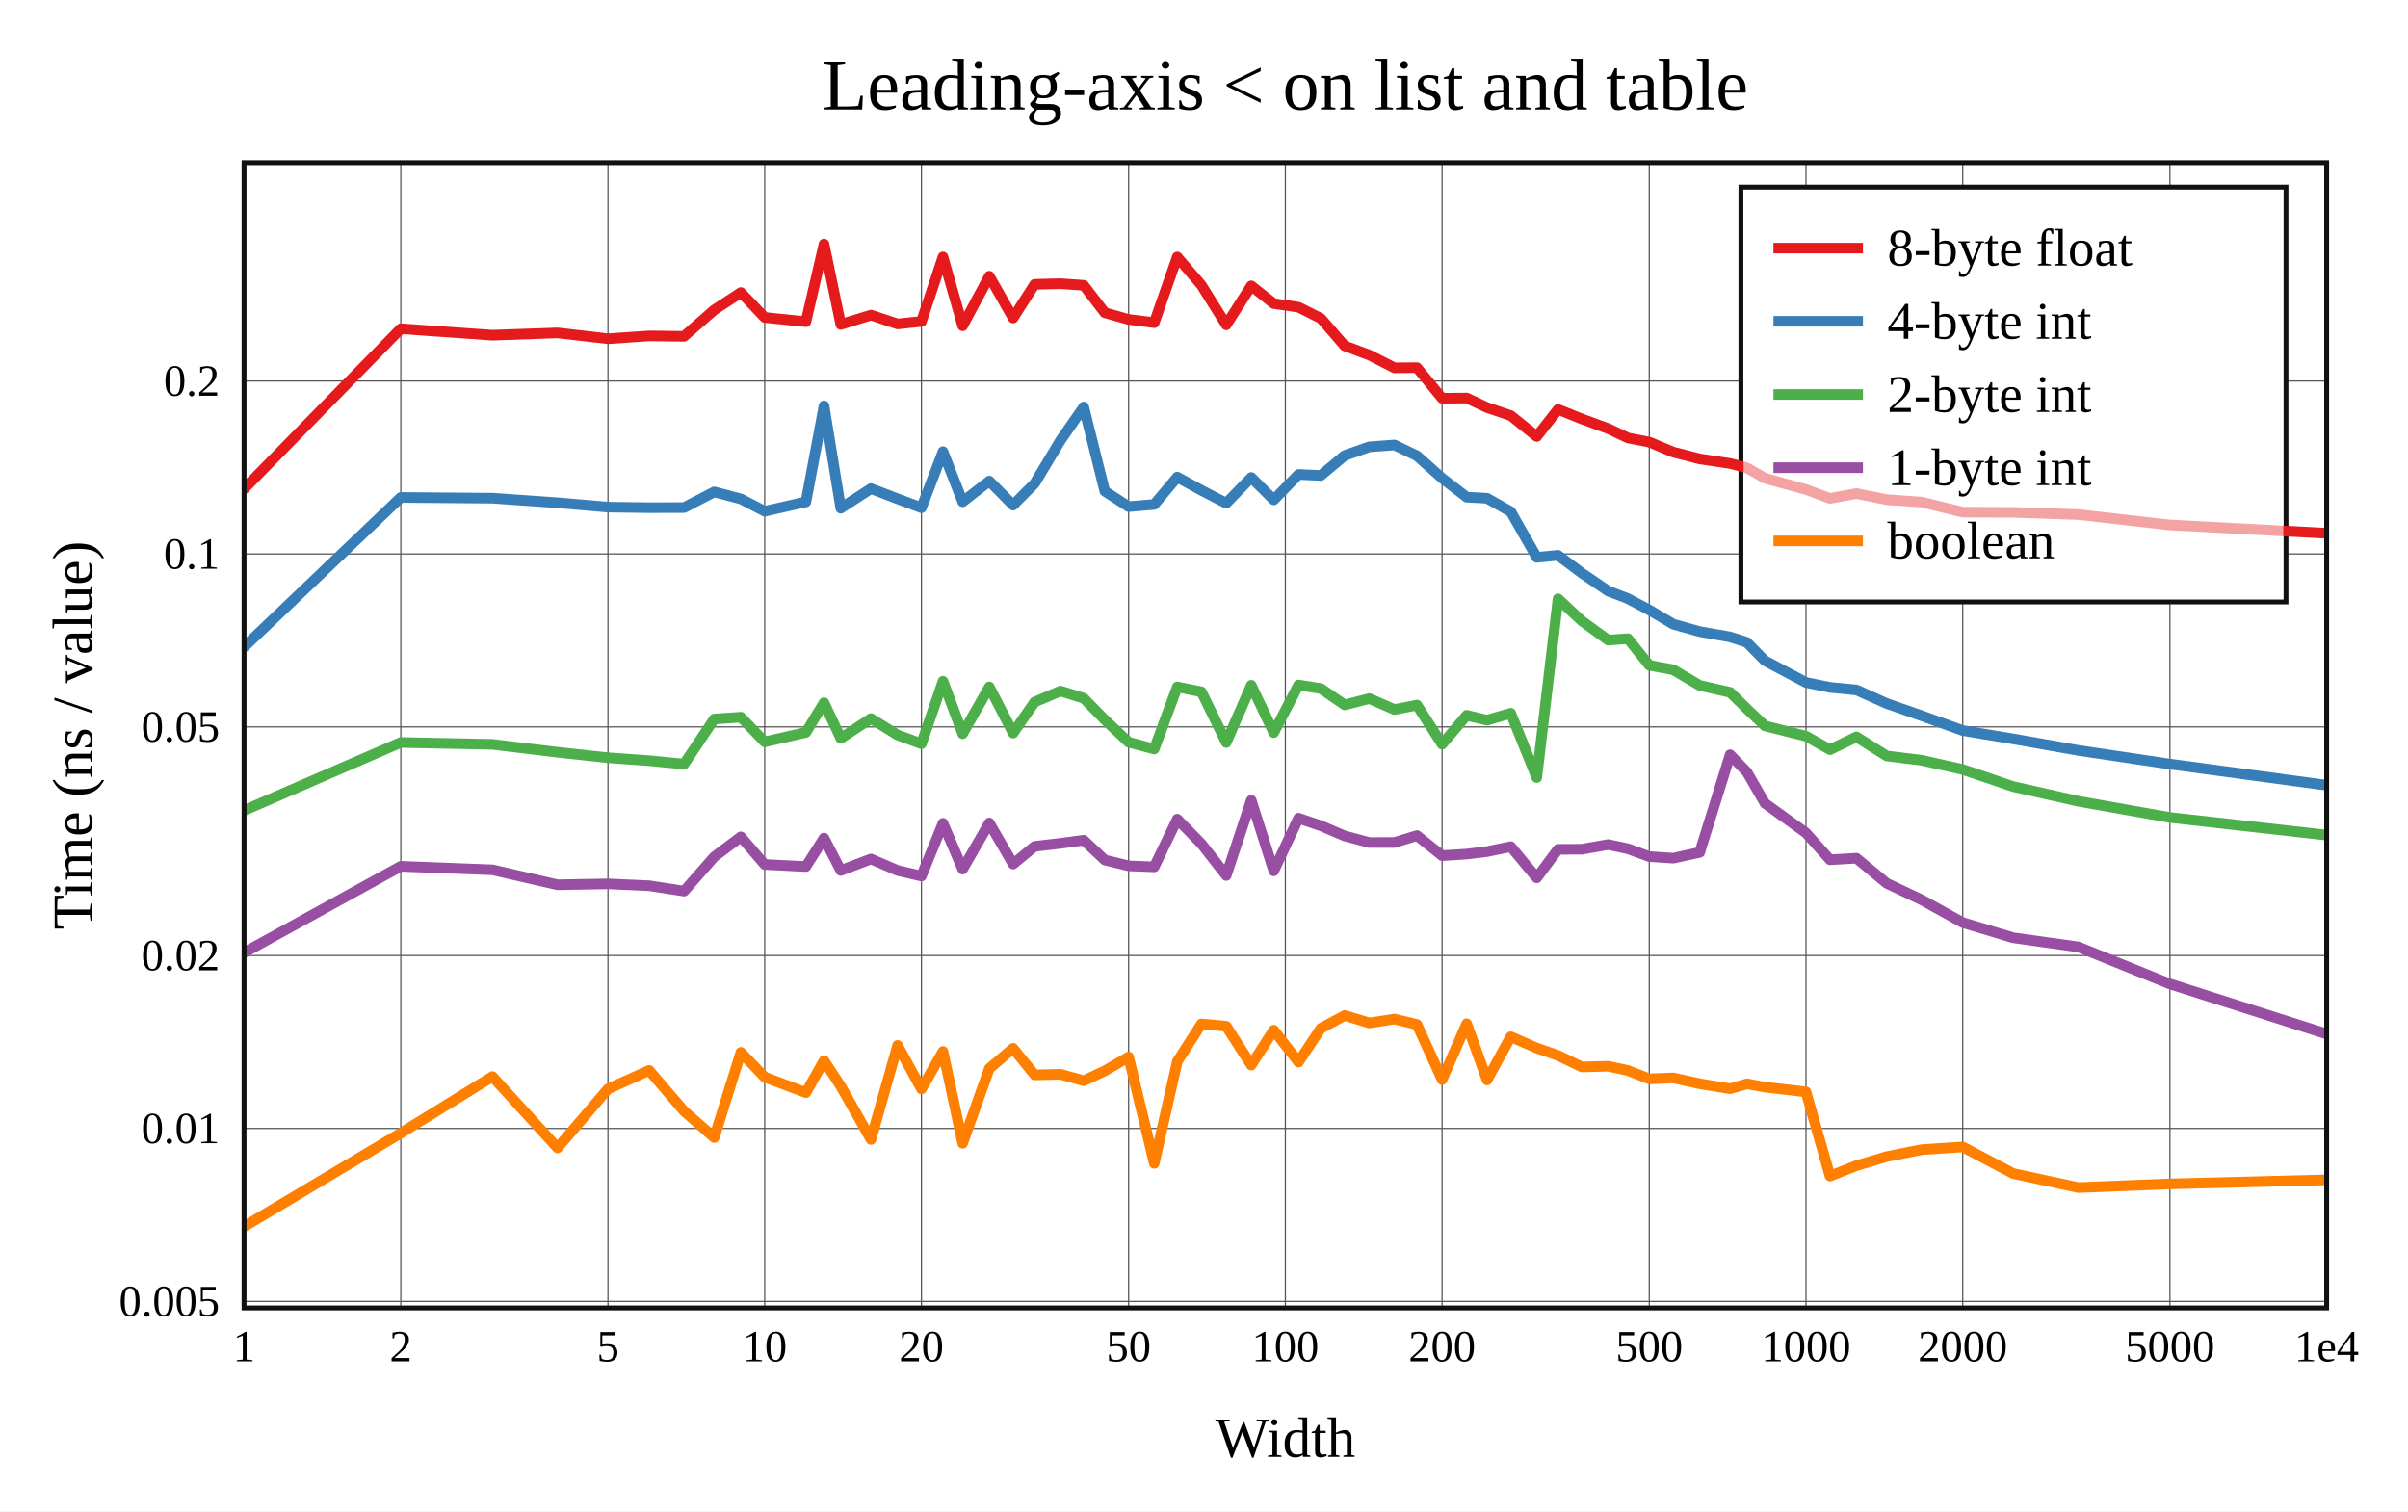
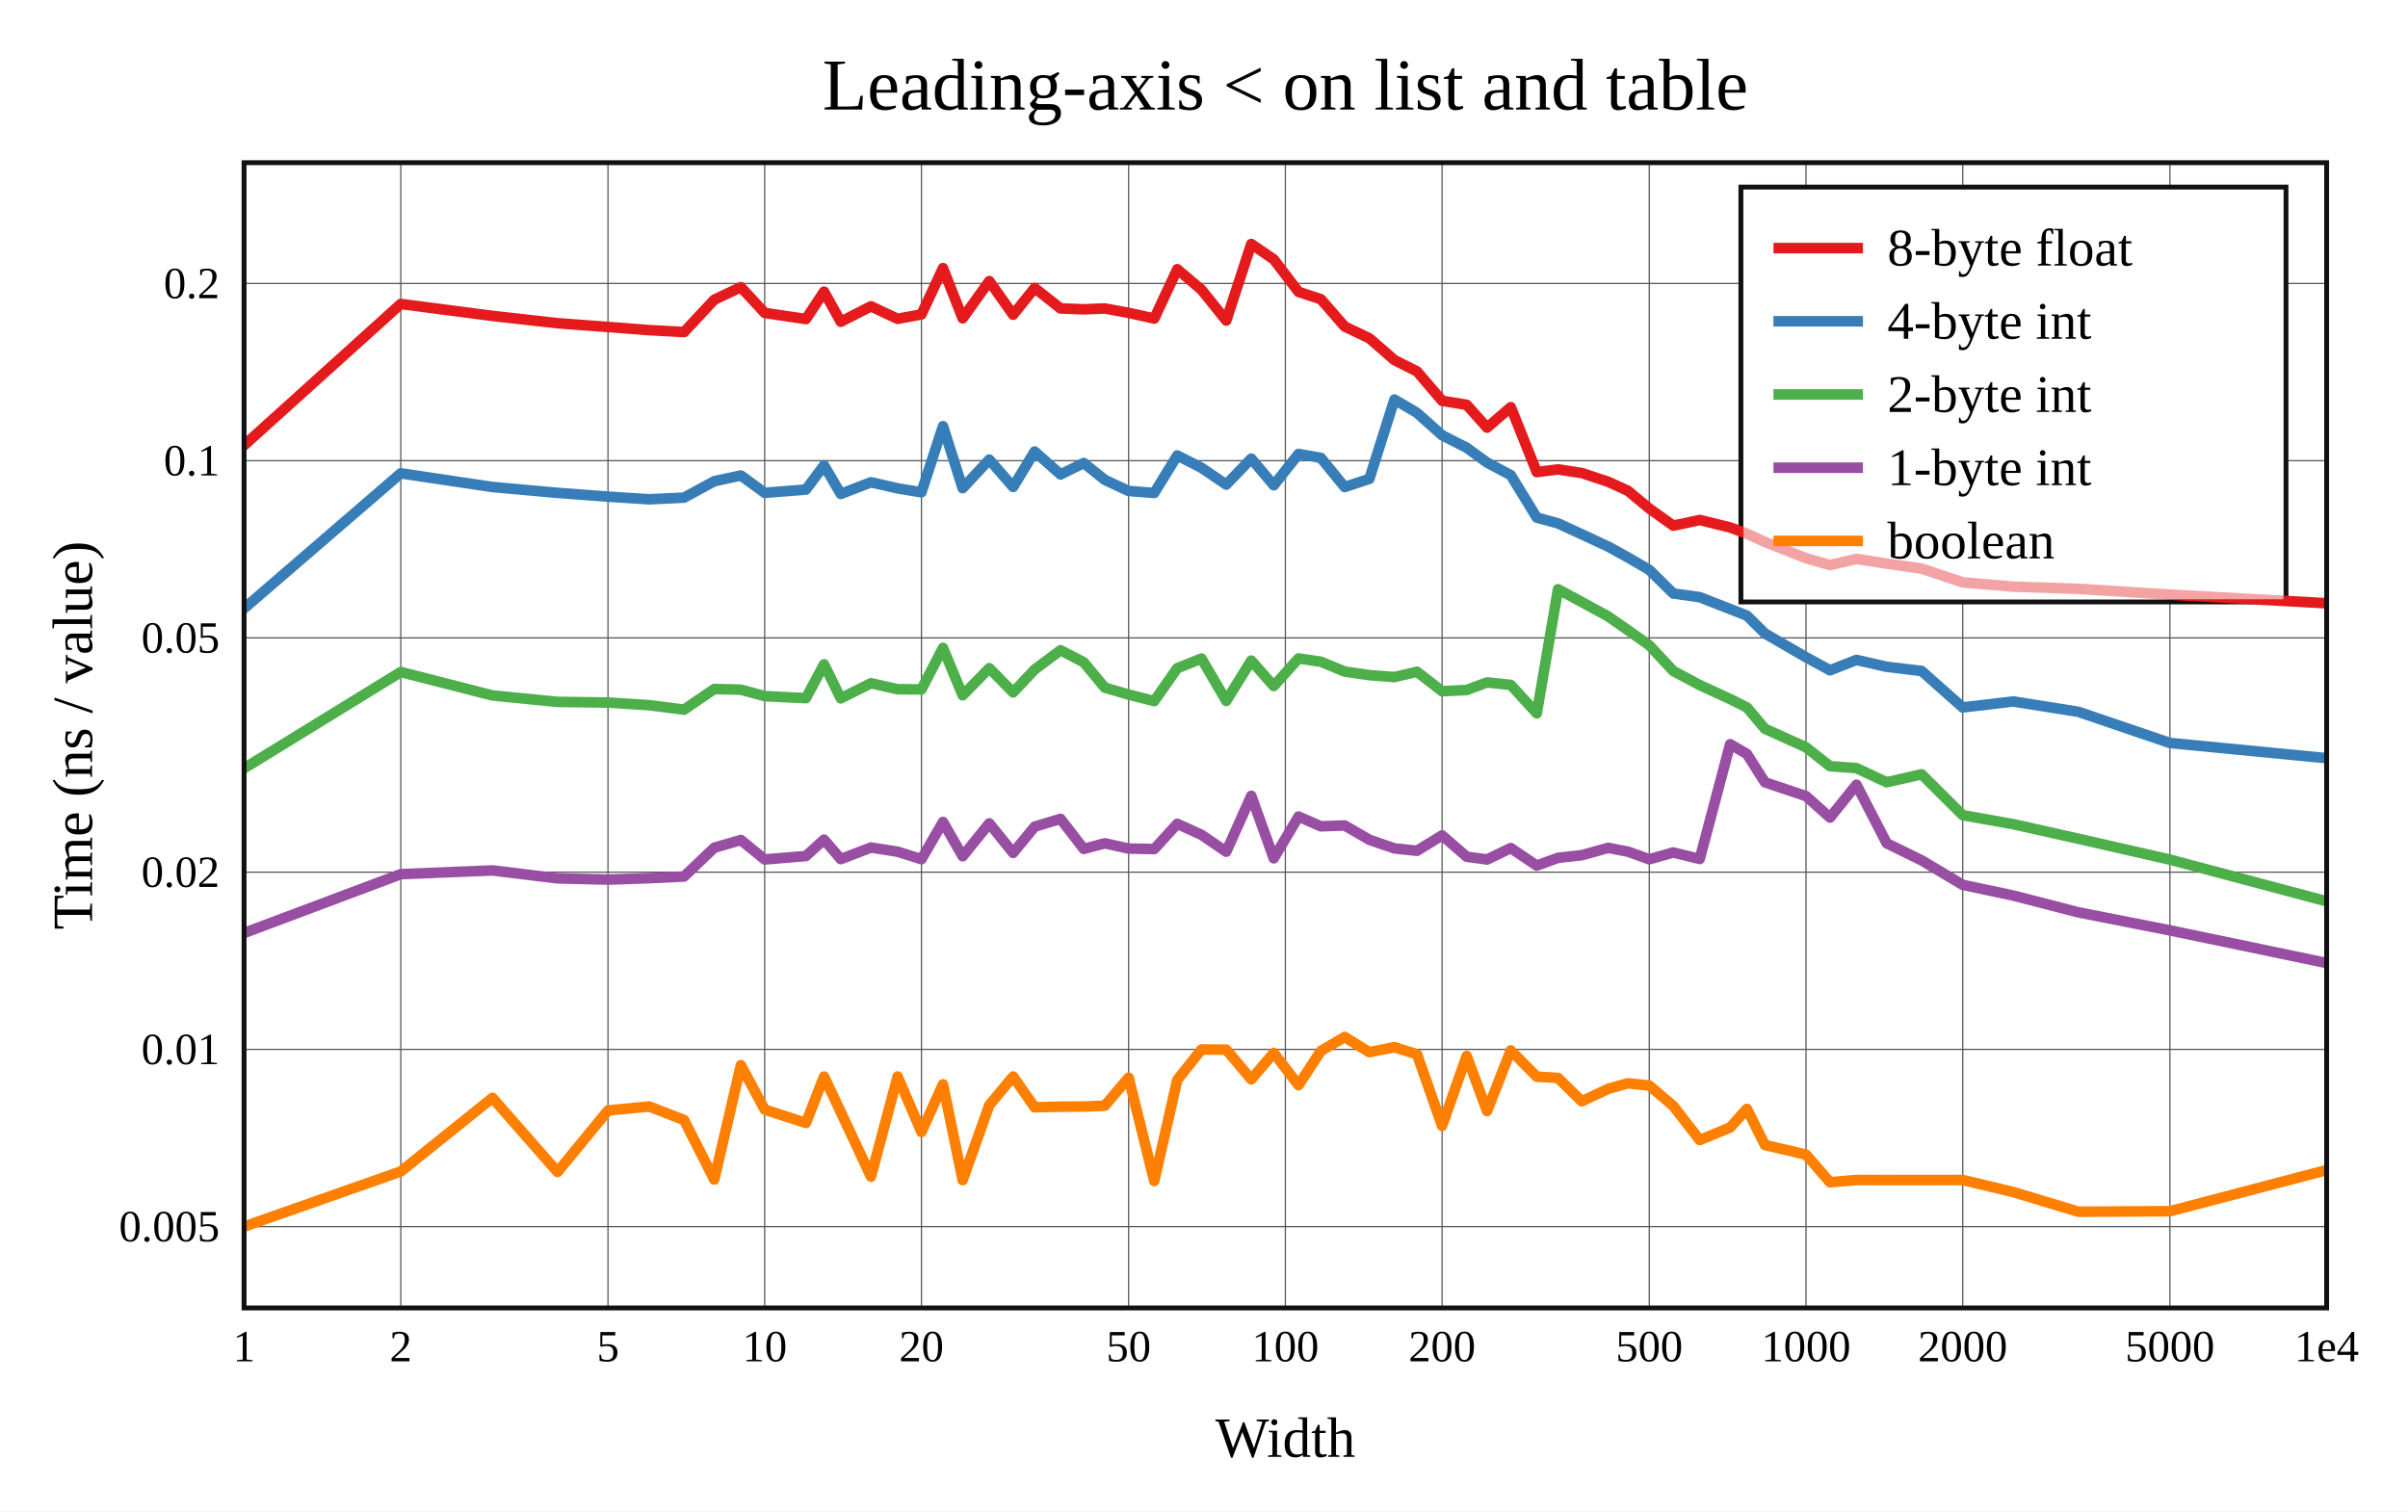
<svg xmlns="http://www.w3.org/2000/svg" viewBox="-60 -40 592 371.6" height="557.4" width="888">
  <g stroke-width="2.6" font-size="14px" text-anchor="middle">
    <defs>
      <clipPath id="clip">
        <rect x="0" y="0" width="512" height="281.6" />
      </clipPath>
    </defs>
    <rect fill="white" x="-60" y="-40" width="592" height="371.6" />
    <text dy="0.33em" font-size="18px" x="256" y="-19">Leading-axis &lt; on list and table</text>
    <text dy="0.33em" x="256" y="313.6">Width</text>
    <text dy="0.33em" transform="rotate(-90)" x="-140.8" y="-42">Time (ns / value)</text>
    <g stroke-width="0.3" stroke="#555">
      <path d="M38.532 0v281.6" />
      <path d="M89.468 0v281.6" />
      <path d="M128 0v281.6" />
      <path d="M166.532 0v281.6" />
      <path d="M217.468 0v281.6" />
      <path d="M256 0v281.6" />
      <path d="M294.532 0v281.6" />
      <path d="M345.468 0v281.6" />
      <path d="M384 0v281.6" />
      <path d="M422.532 0v281.6" />
      <path d="M473.468 0v281.6" />
-       <path d="M0 279.993h512" />
-       <path d="M0 237.469h512" />
-       <path d="M0 194.945h512" />
-       <path d="M0 138.731h512" />
-       <path d="M0 96.206h512" />
-       <path d="M0 53.682h512" />
+       <path d="M0 261.6h512" />
+       <path d="M0 218.025h512" />
+       <path d="M0 174.45h512" />
+       <path d="M0 116.846h512" />
+       <path d="M0 73.271h512" />
+       <path d="M0 29.696h512" />
    </g>
    <g font-size="11px">
      <text dy="0.33em" x="0" y="291.1">1</text>
      <text dy="0.33em" x="38.532" y="291.1">2</text>
      <text dy="0.33em" x="89.468" y="291.1">5</text>
      <text dy="0.33em" x="128" y="291.1">10</text>
      <text dy="0.33em" x="166.532" y="291.1">20</text>
      <text dy="0.33em" x="217.468" y="291.1">50</text>
      <text dy="0.33em" x="256" y="291.1">100</text>
      <text dy="0.33em" x="294.532" y="291.1">200</text>
      <text dy="0.33em" x="345.468" y="291.1">500</text>
      <text dy="0.33em" x="384" y="291.1">1000</text>
      <text dy="0.33em" x="422.532" y="291.1">2000</text>
      <text dy="0.33em" x="473.468" y="291.1">5000</text>
      <text dy="0.33em" x="512" y="291.1">1e4</text>
      <g text-anchor="end">
-         <text dy="0.33em" x="-6" y="279.993">0.005</text>
-         <text dy="0.33em" x="-6" y="237.469">0.01</text>
-         <text dy="0.33em" x="-6" y="194.945">0.02</text>
-         <text dy="0.33em" x="-6" y="138.731">0.05</text>
-         <text dy="0.33em" x="-6" y="96.206">0.1</text>
-         <text dy="0.33em" x="-6" y="53.682">0.2</text>
+         <text dy="0.33em" x="-6" y="261.6">0.005</text>
+         <text dy="0.33em" x="-6" y="218.025">0.01</text>
+         <text dy="0.33em" x="-6" y="174.45">0.02</text>
+         <text dy="0.33em" x="-6" y="116.846">0.05</text>
+         <text dy="0.33em" x="-6" y="73.271">0.1</text>
+         <text dy="0.33em" x="-6" y="29.696">0.2</text>
      </g>
    </g>
    <rect stroke-width="1.2" stroke="#111" fill="white" transform="translate(368,6)" x="0" y="0" width="134" height="102" />
    <g clip-path="url(#clip)" fill="none" stroke-linecap="round" stroke-linejoin="round">
-       <path stroke="#e41a1c" d="M0 80.204L38.532 40.825L61.072 42.419L77.064 41.851L89.468 43.291L99.603 42.592L108.173 42.699L115.596 36.201L122.143 31.928L128 38.058L138.135 39.09L142.585 20L146.704 39.772L154.127 37.473L160.675 39.658L166.532 39.041L171.83 23.172L176.667 40.108L183.215 27.91L189.072 38.19L194.37 29.91L200.73 29.748L206.436 30.15L211.611 36.891L217.468 38.547L223.768 39.337L229.426 23.183L235.373 30.132L241.471 39.878L247.616 30.277L253.149 34.637L259.239 35.537L264.728 38.288L270.585 45.039L276.655 47.305L282.818 50.444L288.365 50.397L294.532 57.929L300.583 57.87L305.586 60.216L311.42 62.191L317.808 67.328L323.04 60.672L328.88 63.008L335.377 65.396L340.225 67.686L345.468 68.711L351.37 71.173L357.873 72.845L365.351 73.965L369.471 75.043L373.909 77.598L384 80.371L389.901 82.559L396.404 81.351L403.844 82.862L412.408 83.457L422.532 85.931L434.936 85.99L450.94 86.528L473.468 89.089L512 91.122" />
-       <path stroke="#377eb8" d="M0 119.088L38.532 82.319L61.072 82.5L77.064 83.622L89.468 84.697L99.603 84.835L108.173 84.811L115.596 80.95L122.143 82.681L128 85.711L138.135 83.41L142.585 59.797L146.704 84.966L154.127 80.144L160.675 82.657L166.532 84.854L171.83 71.054L176.667 83.376L183.215 78.291L189.072 84.203L194.37 78.868L200.73 68.271L206.436 60.067L211.611 80.78L217.468 84.57L223.768 84.036L229.426 77.311L235.373 80.57L241.471 83.737L247.616 77.411L253.149 82.907L259.239 76.663L264.728 76.912L270.585 72.005L276.655 69.87L282.818 69.418L288.365 72.083L294.532 77.575L300.583 82.248L305.586 82.521L311.42 85.815L317.808 97.052L323.04 96.543L328.88 100.917L335.377 105.339L340.225 107.2L345.468 109.98L351.37 113.475L357.873 115.304L365.351 116.618L369.471 117.951L373.909 122.473L384 127.815L389.901 129.019L396.404 129.648L403.844 132.99L412.408 135.986L422.532 139.633L434.936 141.684L450.94 144.515L473.468 147.874L512 153.077" />
-       <path stroke="#4daf4a" d="M0 159.281L38.532 142.563L61.072 143.021L77.064 144.967L89.468 146.314L99.603 147.037L108.173 147.877L115.596 136.792L122.143 136.348L128 142.411L138.135 140.089L142.585 132.779L146.704 141.546L154.127 136.677L160.675 140.727L166.532 142.872L171.83 127.504L176.667 140.412L183.215 128.897L189.072 140.253L194.37 132.607L200.73 129.916L206.436 131.692L211.611 136.97L217.468 142.499L223.768 144.171L229.426 128.907L235.373 130.109L241.471 142.567L247.616 128.499L253.149 140.147L259.239 128.432L264.728 129.304L270.585 133.316L276.655 131.769L282.818 134.461L288.365 133.376L294.532 142.997L300.583 135.881L305.586 137.078L311.42 135.378L317.808 151.188L323.04 107.231L328.88 112.682L335.377 117.393L340.225 117.04L345.468 123.579L351.37 124.689L357.873 128.542L365.351 130.239L369.471 134.291L373.909 138.488L384 141.012L389.901 144.33L396.404 141.185L403.844 145.876L412.408 146.934L422.532 149.204L434.936 153.41L450.94 157.014L473.468 161.008L512 165.34" />
-       <path stroke="#984ea3" d="M0 194.237L38.532 173.014L61.072 173.88L77.064 177.555L89.468 177.329L99.603 177.79L108.173 179.115L115.596 170.672L122.143 165.767L128 172.565L138.135 173.068L142.585 166.07L146.704 174.042L154.127 171.211L160.675 174.041L166.532 175.408L171.83 162.44L176.667 173.708L183.215 162.356L189.072 172.45L194.37 168.112L200.73 167.366L206.436 166.602L211.611 171.463L217.468 172.901L223.768 173.149L229.426 161.415L235.373 167.488L241.471 175.275L247.616 156.785L253.149 174.137L259.239 161.181L264.728 163.047L270.585 165.544L276.655 167.169L282.818 167.161L288.365 165.453L294.532 170.385L300.583 170.004L305.586 169.387L311.42 168.18L317.808 175.852L323.04 168.839L328.88 168.817L335.377 167.665L340.225 168.7L345.468 170.622L351.37 171.011L357.873 169.583L365.351 145.576L369.471 149.831L373.909 157.528L384 164.803L389.901 171.406L396.404 171.02L403.844 177.194L412.408 181.252L422.532 186.852L434.936 190.585L450.94 192.829L473.468 201.939L512 214.231" />
-       <path stroke="#ff7f00" d="M0 261.6L38.532 238.621L61.072 224.711L77.064 242.252L89.468 227.748L99.603 223.2L108.173 233.21L115.596 239.712L122.143 218.758L128 224.848L138.135 228.651L142.585 220.805L146.704 227.075L154.127 240.178L160.675 217.047L166.532 227.758L171.83 218.544L176.667 241.112L183.215 222.741L189.072 217.761L194.37 224.295L200.73 224.151L206.436 225.738L211.611 223.315L217.468 219.904L223.768 246.047L229.426 221.027L235.373 211.755L241.471 212.333L247.616 221.889L253.149 213.296L259.239 221.148L264.728 212.859L270.585 209.689L276.655 211.522L282.818 210.571L288.365 211.908L294.532 225.451L300.583 211.722L305.586 225.556L311.42 214.915L317.808 217.701L323.04 219.517L328.88 222.342L335.377 222.172L340.225 223.22L345.468 225.274L351.37 225.043L357.873 226.478L365.351 227.699L369.471 226.498L373.909 227.307L384 228.48L389.901 249.179L396.404 246.615L403.844 244.389L412.408 242.683L422.532 242.013L434.936 248.554L450.94 252.005L473.468 251.105L512 250.117" />
+       <path stroke="#e41a1c" d="M0 69.502L38.532 34.737L61.072 37.674L77.064 39.47L89.468 40.398L99.603 41.173L108.173 41.639L115.596 33.696L122.143 30.606L128 36.941L138.135 38.452L142.585 31.717L146.704 39.108L154.127 35.318L160.675 38.395L166.532 37.301L171.83 25.933L176.667 38.264L183.215 29.12L189.072 37.385L194.37 30.809L200.73 35.836L206.436 36.055L211.611 35.844L217.468 36.924L223.768 38.328L229.426 26.202L235.373 31.233L241.471 38.813L247.616 20L253.149 23.776L259.239 31.762L264.728 33.565L270.585 40.285L276.655 43.176L282.818 48.539L288.365 51.32L294.532 58.547L300.583 59.54L305.586 65.151L311.42 60.113L317.808 76.073L323.04 75.419L328.88 76.315L335.377 78.466L340.225 80.682L345.468 85.036L351.37 89.249L357.873 87.857L365.351 89.694L369.471 91.224L373.909 93.263L384 97.254L389.901 98.945L396.404 97.426L403.844 98.578L412.408 99.808L422.532 103.193L434.936 104.238L450.94 104.788L473.468 106.203L512 108.33" />
+       <path stroke="#377eb8" d="M0 109.61L38.532 76.385L61.072 79.747L77.064 81.186L89.468 82.114L99.603 82.77L108.173 82.362L115.596 78.328L122.143 76.915L128 81.183L138.135 80.377L142.585 74.427L146.704 81.448L154.127 78.579L160.675 80.079L166.532 81.045L171.83 64.799L176.667 80.03L183.215 73.012L189.072 79.734L194.37 71.022L200.73 76.653L206.436 73.849L211.611 77.989L217.468 80.724L223.768 81.217L229.426 71.993L235.373 75.014L241.471 79.153L247.616 72.765L253.149 79.319L259.239 71.623L264.728 72.58L270.585 79.755L276.655 77.741L282.818 58.243L288.365 61.511L294.532 67.027L300.583 70.091L305.586 73.734L311.42 76.824L317.808 87.266L323.04 88.693L328.88 91.382L335.377 94.401L340.225 97.077L345.468 100.12L351.37 105.926L357.873 106.835L365.351 109.76L369.471 111.373L373.909 115.767L384 121.6L389.901 124.809L396.404 122.265L403.844 123.96L412.408 124.978L422.532 133.947L434.936 132.479L450.94 135.022L473.468 142.687L512 146.422" />
+       <path stroke="#4daf4a" d="M0 148.922L38.532 125.237L61.072 130.997L77.064 132.584L89.468 132.746L99.603 133.393L108.173 134.486L115.596 129.419L122.143 129.574L128 131.166L138.135 131.663L142.585 123.35L146.704 131.712L154.127 128.001L160.675 129.466L166.532 129.52L171.83 119.307L176.667 130.966L183.215 124.295L189.072 130.247L194.37 124.635L200.73 119.884L206.436 122.846L211.611 129.074L217.468 130.78L223.768 132.387L229.426 124.3L235.373 121.926L241.471 132.339L247.616 122.425L253.149 128.692L259.239 121.896L264.728 122.708L270.585 125.123L276.655 126.007L282.818 126.478L288.365 125.171L294.532 129.963L300.583 129.662L305.586 127.789L311.42 128.412L317.808 135.4L323.04 104.883L328.88 108.04L335.377 111.58L340.225 114.953L345.468 118.659L351.37 124.983L357.873 128.448L365.351 131.886L369.471 133.944L373.909 139.194L384 143.75L389.901 148.397L396.404 148.861L403.844 152.345L412.408 150.379L422.532 160.442L434.936 162.648L450.94 166.231L473.468 171.367L512 181.613" />
+       <path stroke="#984ea3" d="M0 189.412L38.532 174.942L61.072 174.024L77.064 175.97L89.468 176.274L99.603 175.931L108.173 175.514L115.596 168.449L122.143 166.542L128 171.329L138.135 170.482L142.585 166.449L146.704 171.236L154.127 168.392L160.675 169.421L166.532 171.26L171.83 162.11L176.667 170.538L183.215 162.446L189.072 169.714L194.37 163.26L200.73 161.34L206.436 168.732L211.611 167.357L217.468 168.647L223.768 168.766L229.426 162.563L235.373 165.27L241.471 169.416L247.616 155.689L253.149 171.044L259.239 160.775L264.728 163.178L270.585 162.964L276.655 166.49L282.818 168.608L288.365 169.191L294.532 165.402L300.583 170.654L305.586 171.333L311.42 168.53L317.808 172.832L323.04 170.921L328.88 170.282L335.377 168.477L340.225 169.407L345.468 171.281L351.37 169.615L357.873 171.206L365.351 142.995L369.471 145.381L373.909 152.356L384 155.747L389.901 161.025L396.404 152.955L403.844 167.347L412.408 171.536L422.532 177.572L434.936 180.199L450.94 184.325L473.468 188.761L512 196.796" />
+       <path stroke="#ff7f00" d="M0 261.6L38.532 248.046L61.072 229.948L77.064 248.168L89.468 233.051L99.603 232.065L108.173 235.396L115.596 250.023L122.143 221.918L128 232.828L138.135 236.119L142.585 224.711L146.704 233.434L154.127 249.306L160.675 224.699L166.532 238.328L171.83 226.626L176.667 250.168L183.215 231.737L189.072 224.704L194.37 232.254L200.73 232.112L206.436 232.078L211.611 231.873L217.468 224.985L223.768 250.394L229.426 225.535L235.373 218.056L241.471 218.088L247.616 225.387L253.149 218.899L259.239 226.822L264.728 218.413L270.585 214.979L276.655 218.72L282.818 217.483L288.365 219.234L294.532 236.818L300.583 219.656L305.586 233.188L311.42 218.276L317.808 224.738L323.04 225.047L328.88 230.792L335.377 227.725L340.225 226.36L345.468 226.917L351.37 231.931L357.873 240.313L365.351 237.23L369.471 232.66L373.909 241.53L384 243.899L389.901 250.693L396.404 250.138L403.844 250.157L412.408 250.151L422.532 250.138L434.936 253.099L450.94 257.938L473.468 257.818L512 247.713" />
    </g>
    <rect stroke-width="1.2" stroke="#111" fill="none" x="0" y="0" width="512" height="281.6" />
    <g transform="translate(368,6)" text-anchor="start" font-size="13px">
      <rect fill="white" opacity="0.6" x="0.65" y="0.65" width="132.7" height="100.7" />
      <path stroke="#e41a1c" d="M8 15h22" />
      <path stroke="#377eb8" d="M8 33h22" />
      <path stroke="#4daf4a" d="M8 51h22" />
      <path stroke="#984ea3" d="M8 69h22" />
      <path stroke="#ff7f00" d="M8 87h22" />
      <text dy="0.33em" x="36" y="15">8-byte float</text>
      <text dy="0.33em" x="36" y="33">4-byte int</text>
      <text dy="0.33em" x="36" y="51">2-byte int</text>
      <text dy="0.33em" x="36" y="69">1-byte int</text>
      <text dy="0.33em" x="36" y="87">boolean</text>
    </g>
  </g>
</svg>
